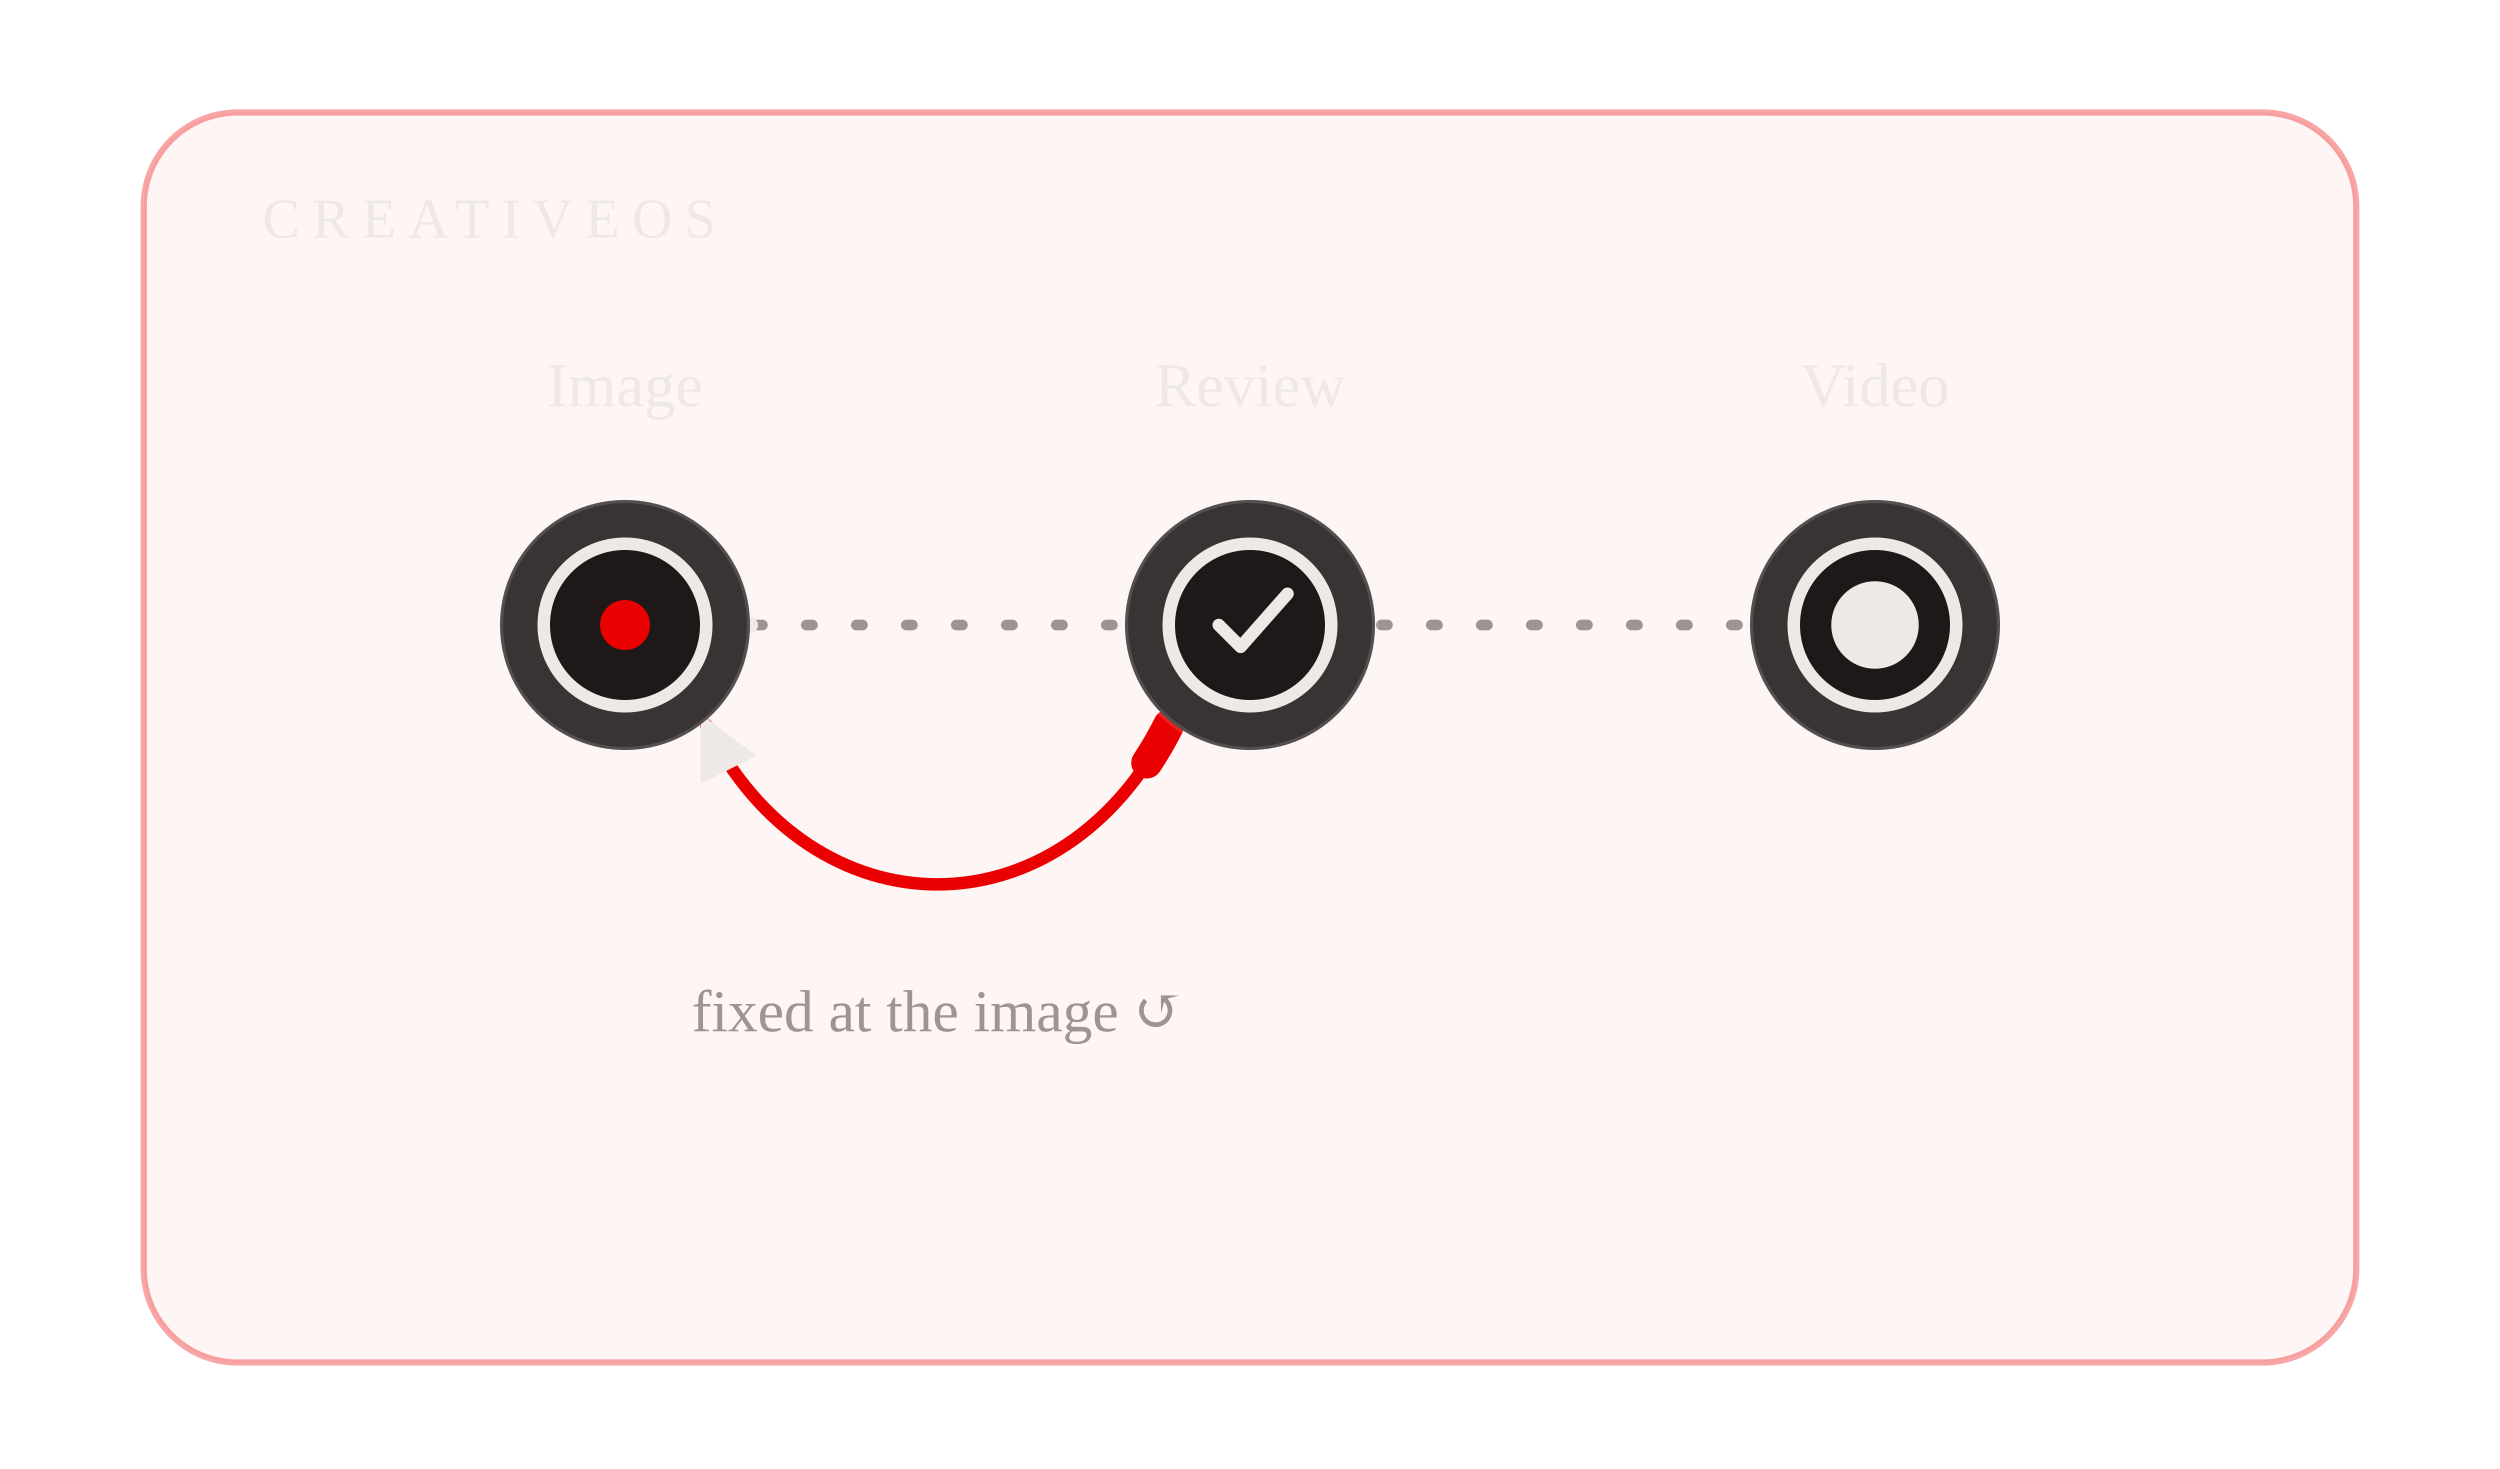
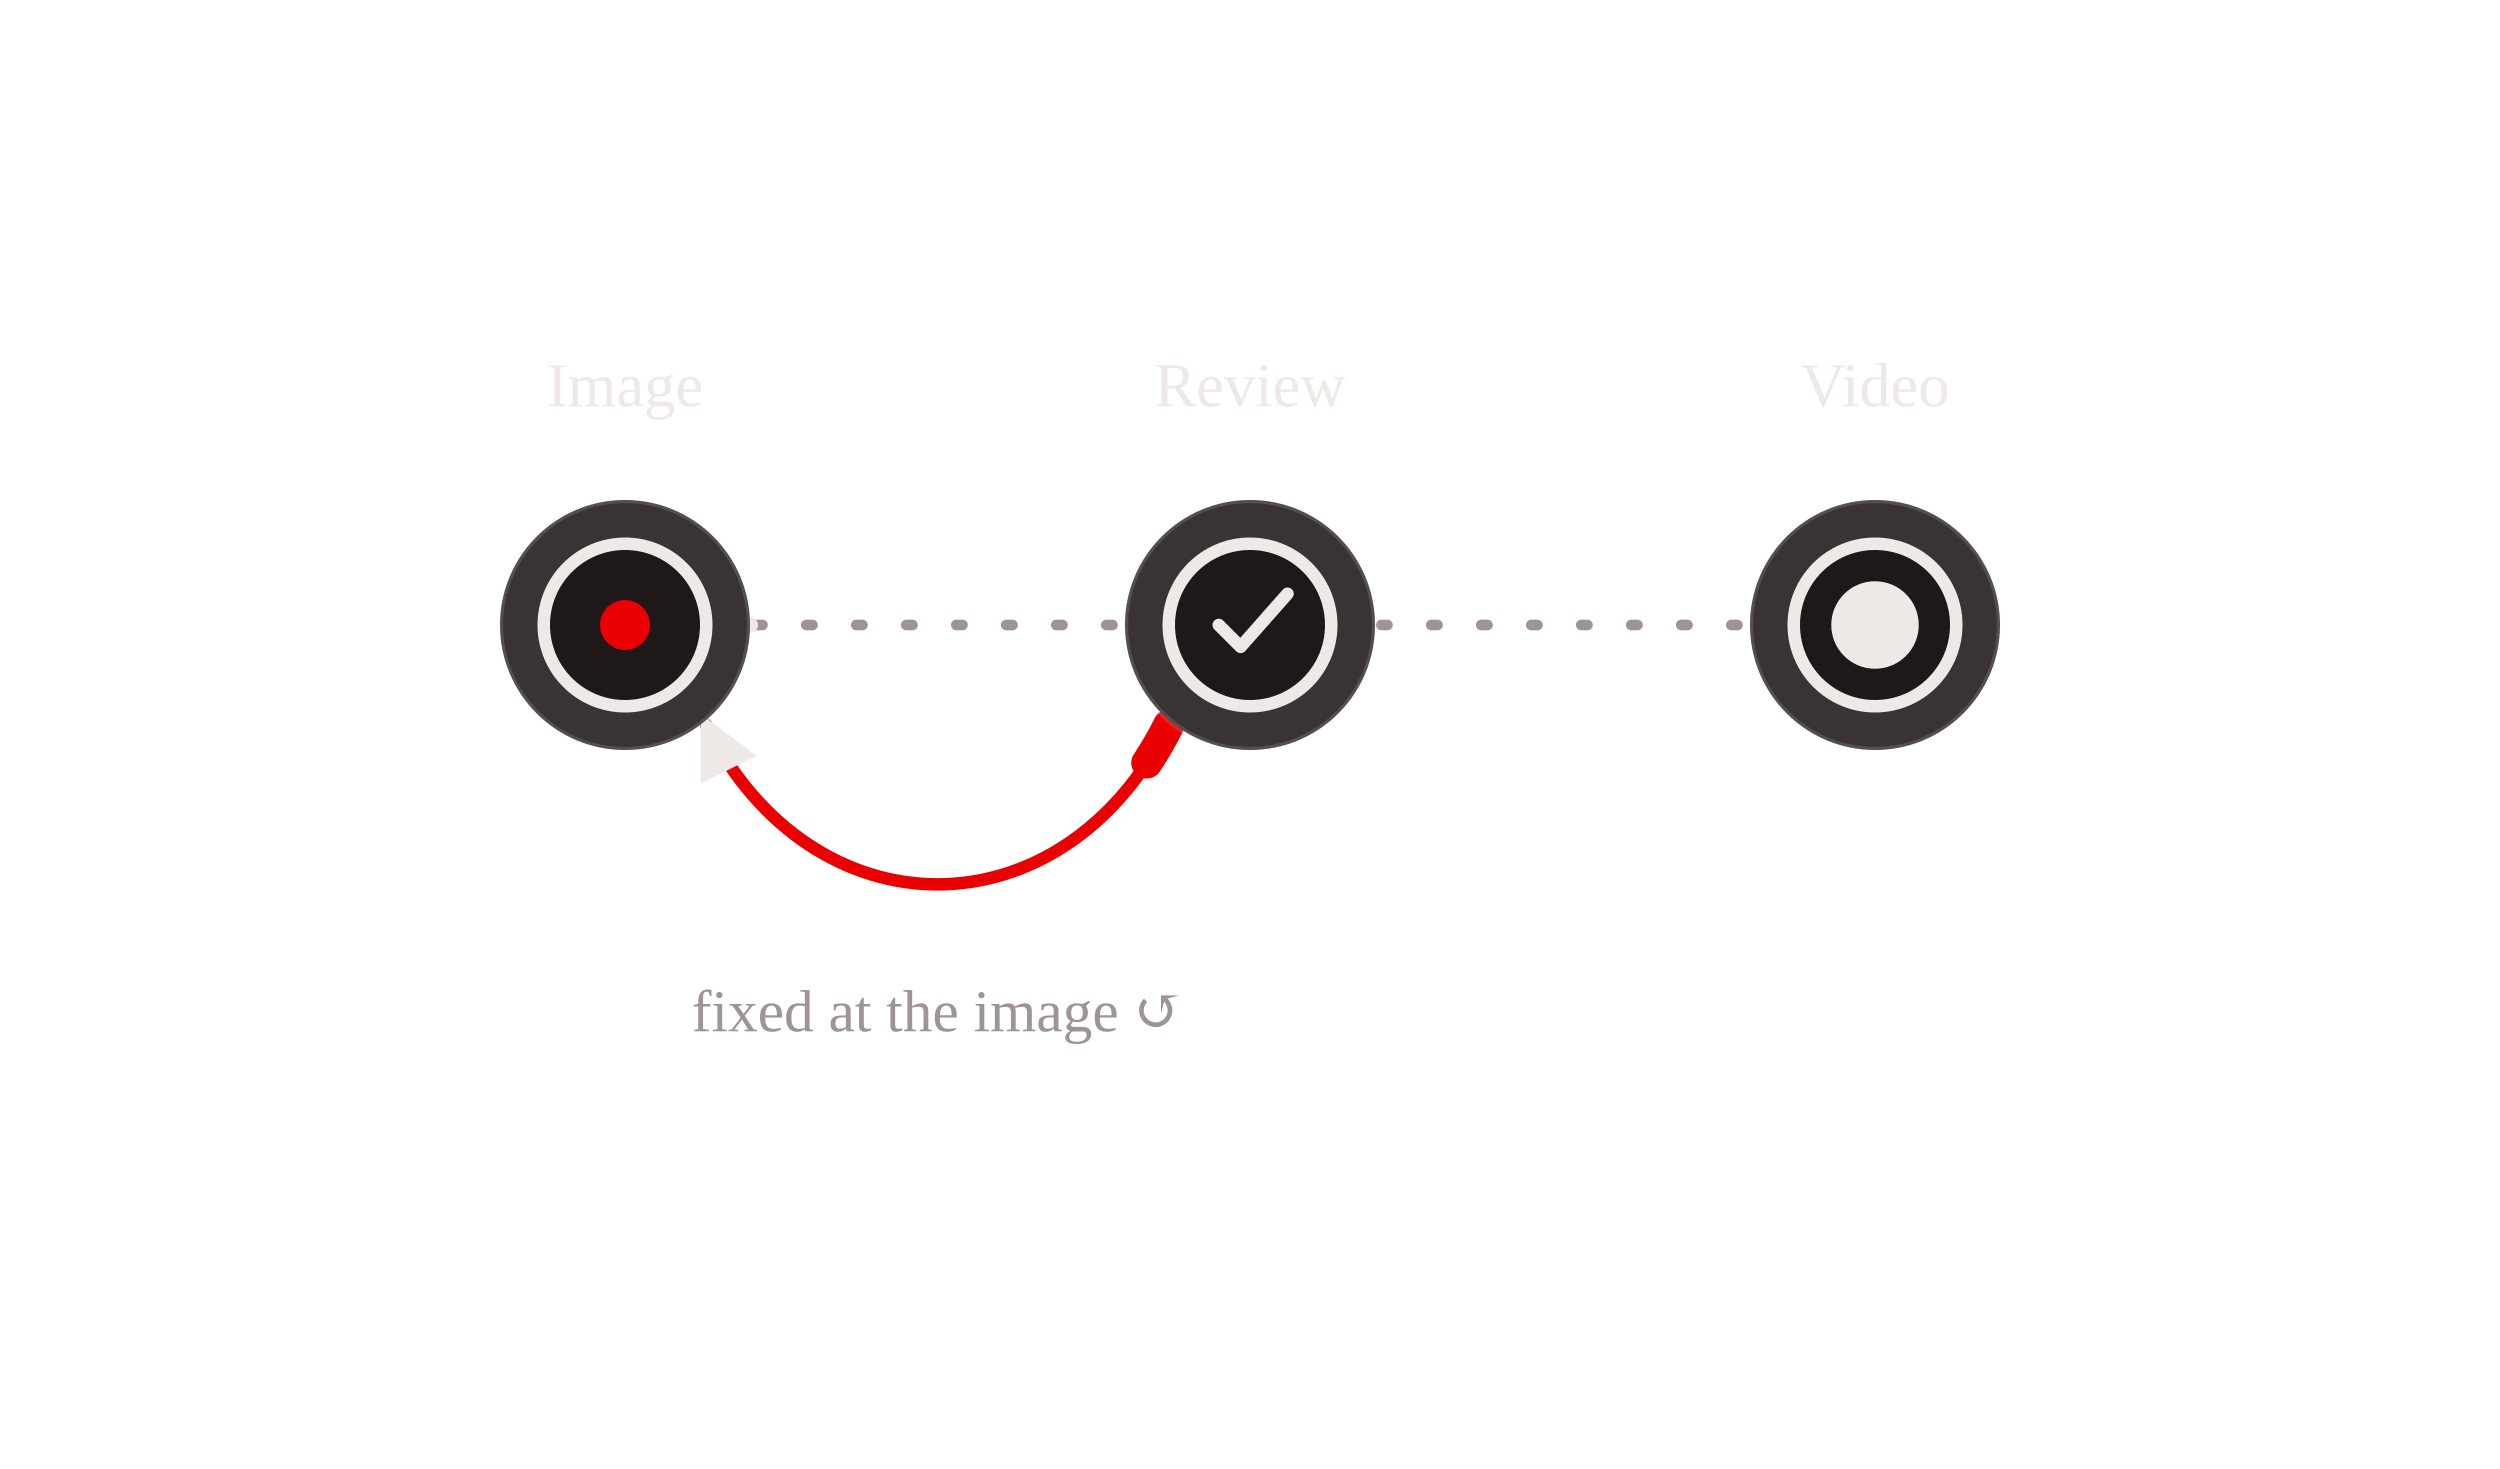
<svg xmlns="http://www.w3.org/2000/svg" viewBox="0 0 800 470" class="diagram" aria-hidden="true">
  <defs>
    <marker id="cosArrowP4" markerWidth="6" markerHeight="6" refX="4.5" refY="3" orient="auto">
      <path d="M0.5,0.5 L5.5,3 L0.5,5.5 Z" fill="#eee8e6" />
    </marker>
  </defs>
-   <rect x="46" y="36" width="708" height="400" rx="30" fill="rgba(234,0,0,.04)" stroke="rgba(234,0,0,.35)" stroke-width="2" />
-   <text x="84" y="76" style="font-weight:500;font-size:18px;letter-spacing:3.9px" fill="#eee8e6">CREATIVEOS</text>
  <g fill="none" stroke="#9e9493" stroke-width="3.4" stroke-linecap="round" stroke-dasharray="2 14">
    <line x1="226" y1="200" x2="364" y2="200" />
    <line x1="426" y1="200" x2="574" y2="200" />
  </g>
  <path d="M374,232 C340,300 260,300 226,232" fill="none" stroke="#ea0000" stroke-width="4" stroke-linecap="round" marker-end="url(#cosArrowP4)" />
  <circle cx="400" cy="200" r="38" fill="none" stroke="#ea0000" stroke-width="3" stroke-dasharray="5 8" />
  <g fill="none" stroke="#eee8e6" stroke-width="5" stroke-linecap="round">
    <line x1="226" y1="200" x2="364" y2="200" stroke-dasharray="14 900" style="animation:cosloopS 8s linear infinite;animation-delay:0.000s" />
    <path d="M374,232 C340,300 260,300 226,232" stroke="#ea0000" stroke-width="10" stroke-dasharray="14 900" style="animation:cosloopR 8s linear infinite;animation-delay:0.800s" />
    <line x1="226" y1="200" x2="574" y2="200" stroke-dasharray="14 900" style="animation:cosloopS 8s linear infinite;animation-delay:3.467s" />
  </g>
  <circle cx="200" cy="200" r="40" fill="#1e1818" stroke="rgba(248,244,242,0.14)" stroke-width="2" />
  <circle cx="200" cy="200" r="40" fill="#eee8e622" />
  <circle cx="200" cy="200" r="26" fill="#1e1818" stroke="#eee8e6" stroke-width="4" />
  <circle cx="200" cy="200" r="8" fill="#ea0000" />
  <circle cx="400" cy="200" r="40" fill="#1e1818" stroke="rgba(248,244,242,0.14)" stroke-width="2" />
  <circle cx="400" cy="200" r="40" fill="#eee8e622" />
  <circle cx="400" cy="200" r="26" fill="#1e1818" stroke="#eee8e6" stroke-width="4" />
  <path d="M390,200 L397,207 L412,190" fill="none" stroke="#eee8e6" stroke-width="4" stroke-linecap="round" stroke-linejoin="round" />
  <circle cx="600" cy="200" r="40" fill="#1e1818" stroke="rgba(248,244,242,0.14)" stroke-width="2" />
  <circle cx="600" cy="200" r="40" fill="#eee8e622" />
  <circle cx="600" cy="200" r="26" fill="#1e1818" stroke="#eee8e6" stroke-width="4" />
  <circle cx="600" cy="200" r="14" fill="#eee8e6" />
  <text x="200" y="130" text-anchor="middle" style="font-weight:500;font-size:20px" fill="#eee8e6">Image</text>
  <text x="400" y="130" text-anchor="middle" style="font-weight:500;font-size:20px" fill="#eee8e6">Review</text>
  <text x="600" y="130" text-anchor="middle" style="font-weight:500;font-size:20px" fill="#eee8e6">Video</text>
  <text x="300" y="330" text-anchor="middle" style="font-weight:500;font-size:19px" fill="#9e9493">fixed at the image ↺</text>
</svg>
